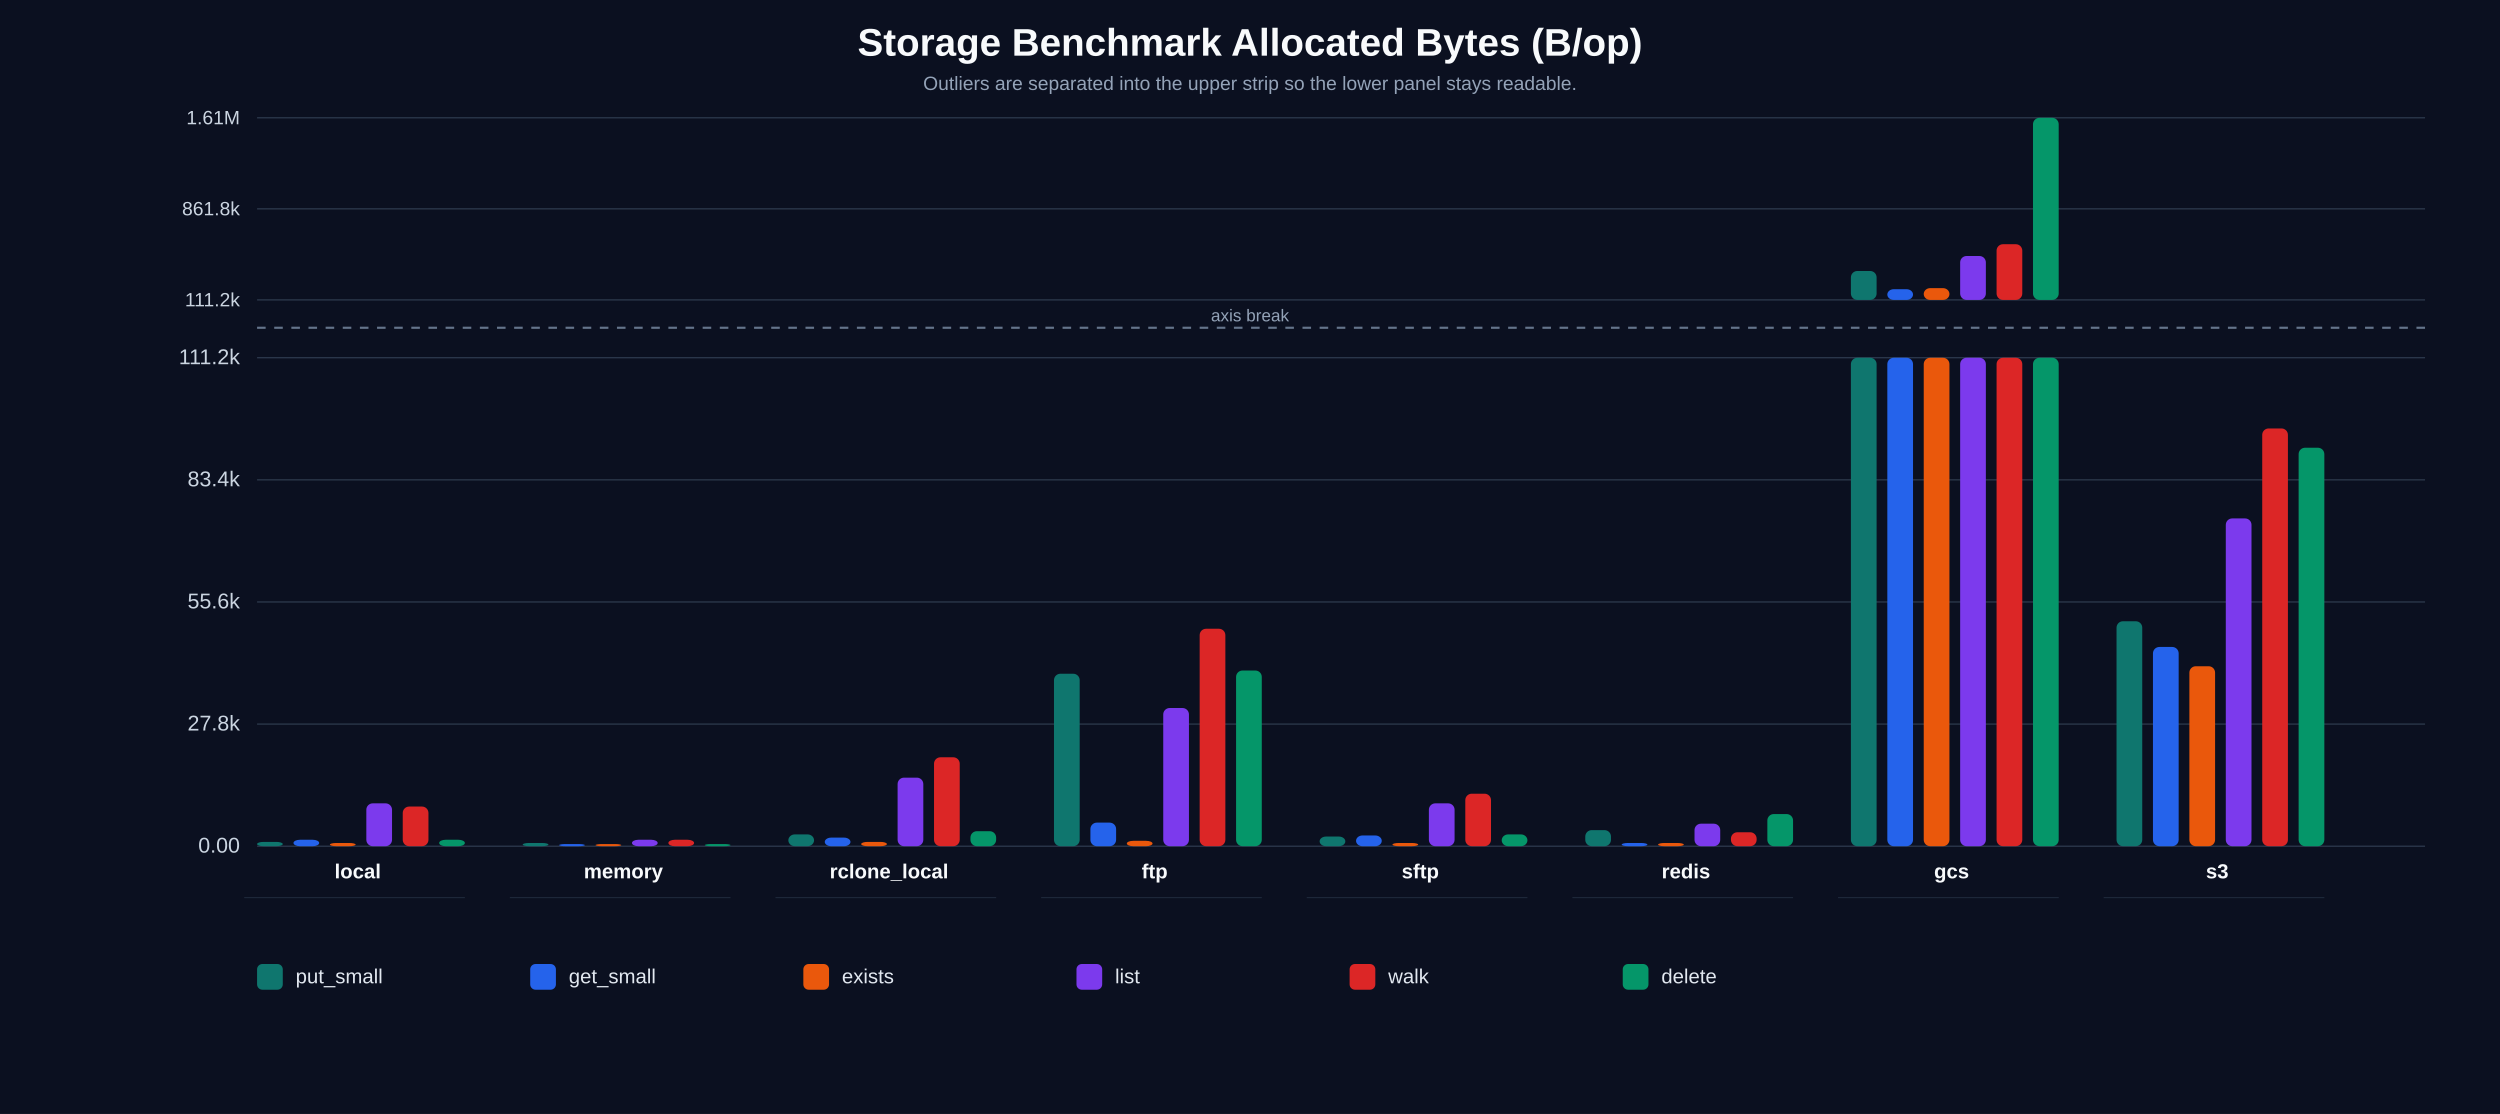
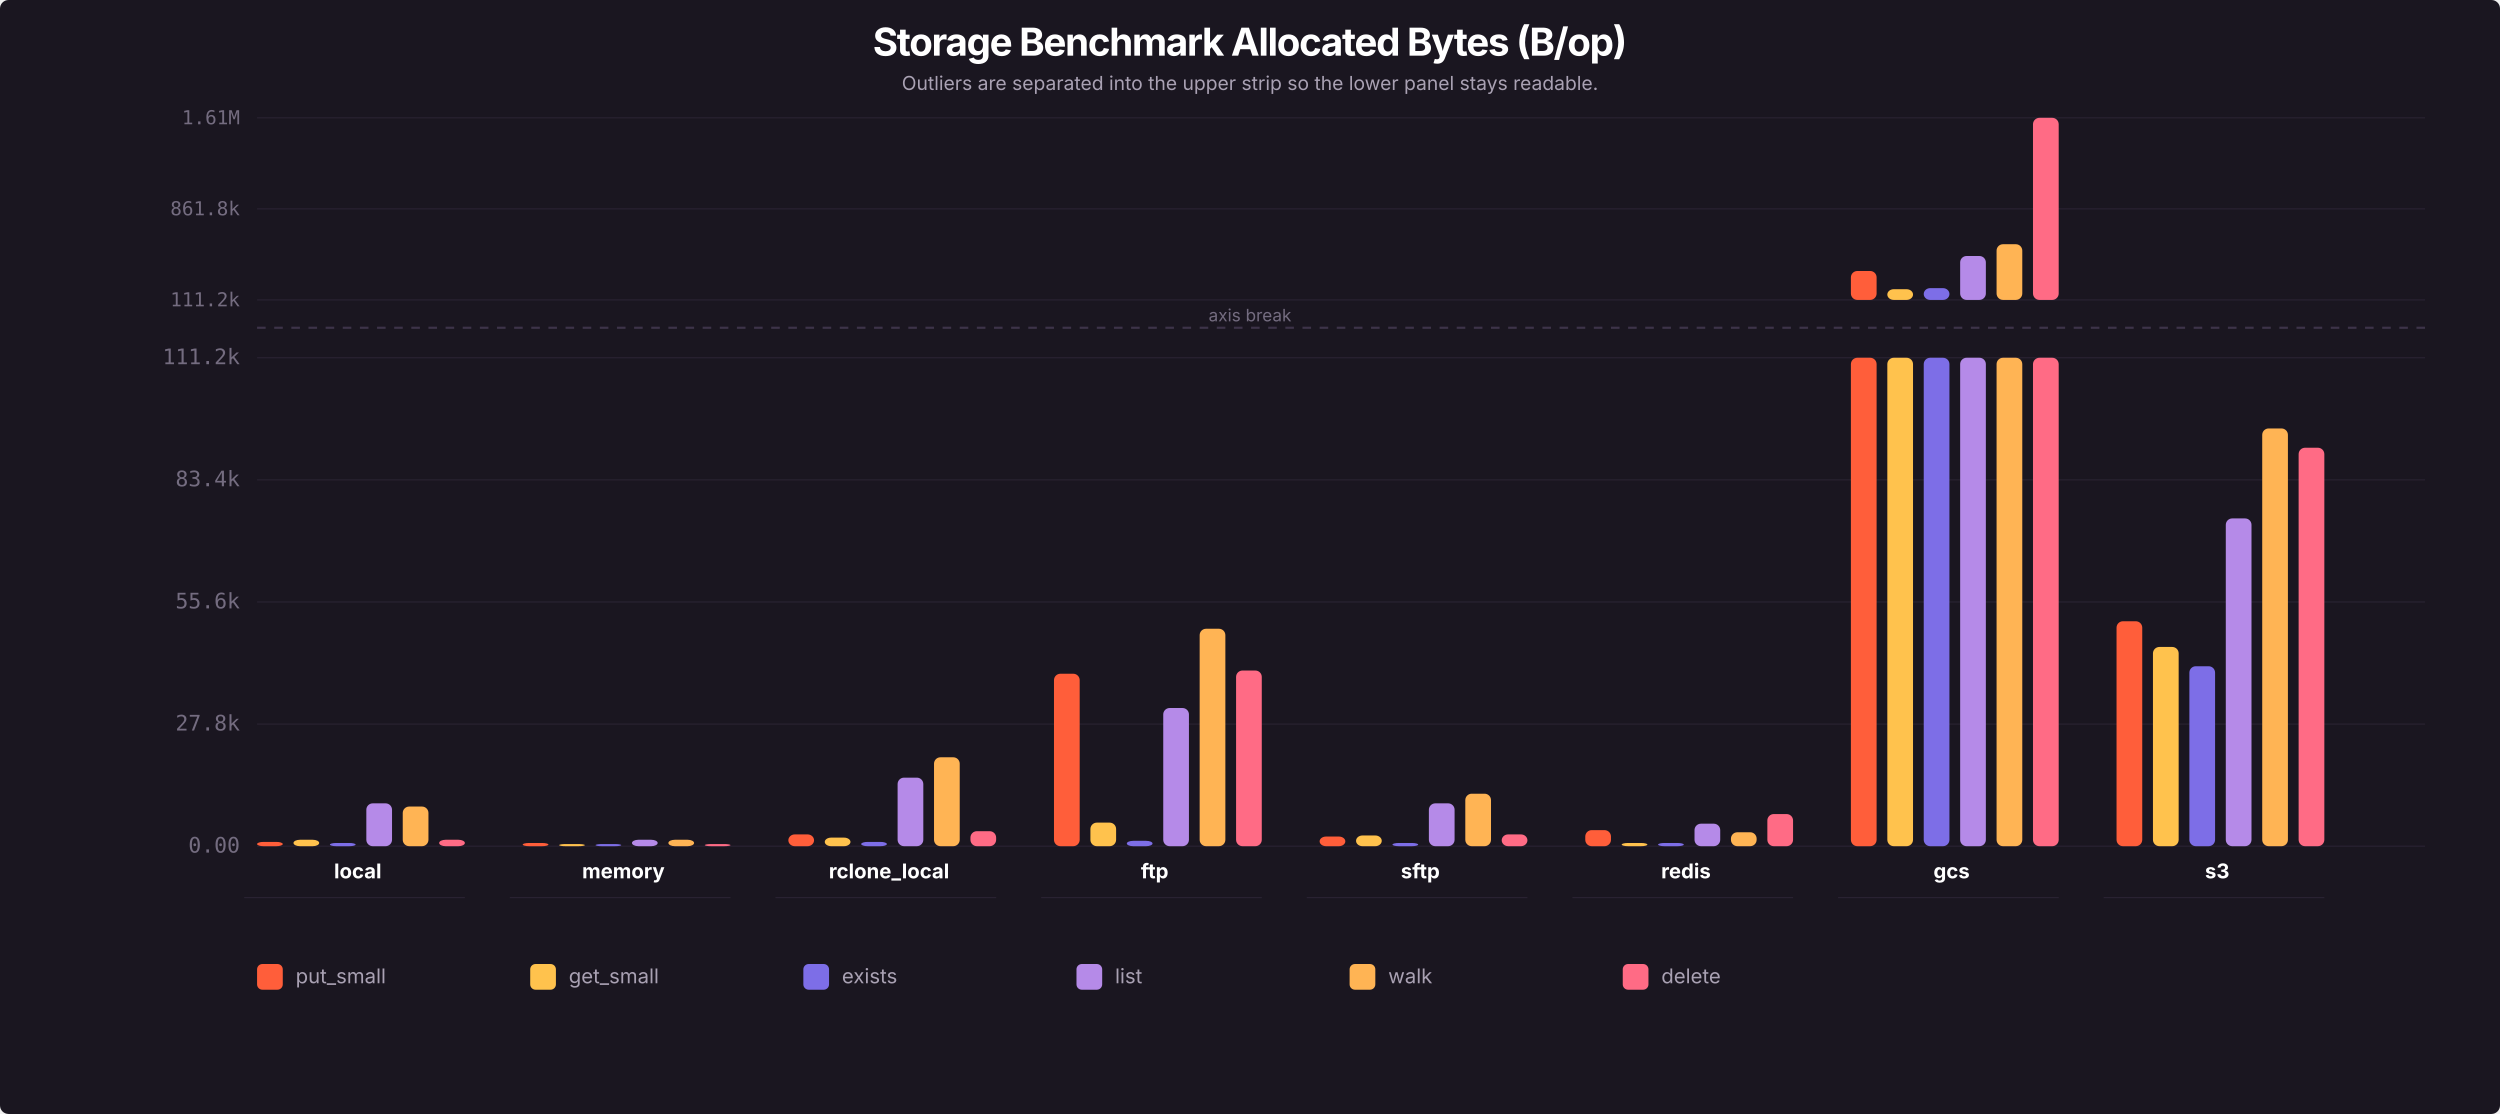
<svg xmlns="http://www.w3.org/2000/svg" width="2334" height="1040" viewBox="0 0 2334 1040">
-   <rect width="100%" height="100%" fill="#0b1020" />
-   <text x="1167" y="52" text-anchor="middle" fill="#f8fafc" font-size="36" font-family="Arial, sans-serif" font-weight="700">Storage Benchmark Allocated Bytes (B/op)</text>
-   <text x="1167" y="84" text-anchor="middle" fill="#94a3b8" font-size="18" font-family="Arial, sans-serif">Outliers are separated into the upper strip so the lower panel stays readable.</text>
-   <line x1="240" y1="110" x2="2264" y2="110" stroke="#334155" stroke-width="1" />
-   <text x="224" y="116" fill="#cbd5e1" font-size="18" text-anchor="end" font-family="Arial, sans-serif">1.61M</text>
-   <line x1="240" y1="195" x2="2264" y2="195" stroke="#334155" stroke-width="1" />
-   <text x="224" y="201" fill="#cbd5e1" font-size="18" text-anchor="end" font-family="Arial, sans-serif">861.8k</text>
-   <line x1="240" y1="280" x2="2264" y2="280" stroke="#334155" stroke-width="1" />
-   <text x="224" y="286" fill="#cbd5e1" font-size="18" text-anchor="end" font-family="Arial, sans-serif">111.2k</text>
-   <line x1="240" y1="306" x2="2264" y2="306" stroke="#64748b" stroke-width="2" stroke-dasharray="8 8" />
-   <text x="1167" y="300" text-anchor="middle" fill="#94a3b8" font-size="16" font-family="Arial, sans-serif">axis break</text>
-   <line x1="240" y1="334" x2="2264" y2="334" stroke="#334155" stroke-width="1" />
-   <text x="224" y="340" fill="#cbd5e1" font-size="20" text-anchor="end" font-family="Arial, sans-serif">111.2k</text>
-   <line x1="240" y1="448" x2="2264" y2="448" stroke="#334155" stroke-width="1" />
-   <text x="224" y="454" fill="#cbd5e1" font-size="20" text-anchor="end" font-family="Arial, sans-serif">83.4k</text>
-   <line x1="240" y1="562" x2="2264" y2="562" stroke="#334155" stroke-width="1" />
-   <text x="224" y="568" fill="#cbd5e1" font-size="20" text-anchor="end" font-family="Arial, sans-serif">55.6k</text>
-   <line x1="240" y1="676" x2="2264" y2="676" stroke="#334155" stroke-width="1" />
-   <text x="224" y="682" fill="#cbd5e1" font-size="20" text-anchor="end" font-family="Arial, sans-serif">27.8k</text>
-   <line x1="240" y1="790" x2="2264" y2="790" stroke="#334155" stroke-width="1" />
-   <text x="224" y="796" fill="#cbd5e1" font-size="20" text-anchor="end" font-family="Arial, sans-serif">0.00</text>
-   <rect x="240" y="786" width="24" height="4" rx="6" fill="#0f766e" />
-   <rect x="274" y="784" width="24" height="6" rx="6" fill="#2563eb" />
-   <rect x="308" y="787" width="24" height="3" rx="6" fill="#ea580c" />
-   <rect x="342" y="750" width="24" height="40" rx="6" fill="#7c3aed" />
-   <rect x="376" y="753" width="24" height="37" rx="6" fill="#dc2626" />
-   <rect x="410" y="784" width="24" height="6" rx="6" fill="#059669" />
-   <text x="334" y="820" fill="#f8fafc" font-size="19" text-anchor="middle" font-family="Arial, sans-serif" font-weight="700">local</text>
-   <line x1="228" y1="838" x2="434" y2="838" stroke="#1e293b" stroke-width="1" />
-   <rect x="488" y="787" width="24" height="3" rx="6" fill="#0f766e" />
-   <rect x="522" y="788" width="24" height="2" rx="6" fill="#2563eb" />
-   <rect x="556" y="788" width="24" height="2" rx="6" fill="#ea580c" />
-   <rect x="590" y="784" width="24" height="6" rx="6" fill="#7c3aed" />
-   <rect x="624" y="784" width="24" height="6" rx="6" fill="#dc2626" />
-   <rect x="658" y="788" width="24" height="2" rx="6" fill="#059669" />
-   <text x="582" y="820" fill="#f8fafc" font-size="19" text-anchor="middle" font-family="Arial, sans-serif" font-weight="700">memory</text>
-   <line x1="476" y1="838" x2="682" y2="838" stroke="#1e293b" stroke-width="1" />
-   <rect x="736" y="779" width="24" height="11" rx="6" fill="#0f766e" />
-   <rect x="770" y="782" width="24" height="8" rx="6" fill="#2563eb" />
-   <rect x="804" y="786" width="24" height="4" rx="6" fill="#ea580c" />
-   <rect x="838" y="726" width="24" height="64" rx="6" fill="#7c3aed" />
-   <rect x="872" y="707" width="24" height="83" rx="6" fill="#dc2626" />
-   <rect x="906" y="776" width="24" height="14" rx="6" fill="#059669" />
-   <text x="830" y="820" fill="#f8fafc" font-size="19" text-anchor="middle" font-family="Arial, sans-serif" font-weight="700">rclone_local</text>
-   <line x1="724" y1="838" x2="930" y2="838" stroke="#1e293b" stroke-width="1" />
-   <rect x="984" y="629" width="24" height="161" rx="6" fill="#0f766e" />
-   <rect x="1018" y="768" width="24" height="22" rx="6" fill="#2563eb" />
-   <rect x="1052" y="785" width="24" height="5" rx="6" fill="#ea580c" />
-   <rect x="1086" y="661" width="24" height="129" rx="6" fill="#7c3aed" />
-   <rect x="1120" y="587" width="24" height="203" rx="6" fill="#dc2626" />
-   <rect x="1154" y="626" width="24" height="164" rx="6" fill="#059669" />
-   <text x="1078" y="820" fill="#f8fafc" font-size="19" text-anchor="middle" font-family="Arial, sans-serif" font-weight="700">ftp</text>
-   <line x1="972" y1="838" x2="1178" y2="838" stroke="#1e293b" stroke-width="1" />
-   <rect x="1232" y="781" width="24" height="9" rx="6" fill="#0f766e" />
-   <rect x="1266" y="780" width="24" height="10" rx="6" fill="#2563eb" />
-   <rect x="1300" y="787" width="24" height="3" rx="6" fill="#ea580c" />
-   <rect x="1334" y="750" width="24" height="40" rx="6" fill="#7c3aed" />
-   <rect x="1368" y="741" width="24" height="49" rx="6" fill="#dc2626" />
-   <rect x="1402" y="779" width="24" height="11" rx="6" fill="#059669" />
-   <text x="1326" y="820" fill="#f8fafc" font-size="19" text-anchor="middle" font-family="Arial, sans-serif" font-weight="700">sftp</text>
-   <line x1="1220" y1="838" x2="1426" y2="838" stroke="#1e293b" stroke-width="1" />
-   <rect x="1480" y="775" width="24" height="15" rx="6" fill="#0f766e" />
-   <rect x="1514" y="787" width="24" height="3" rx="6" fill="#2563eb" />
-   <rect x="1548" y="787" width="24" height="3" rx="6" fill="#ea580c" />
-   <rect x="1582" y="769" width="24" height="21" rx="6" fill="#7c3aed" />
-   <rect x="1616" y="777" width="24" height="13" rx="6" fill="#dc2626" />
-   <rect x="1650" y="760" width="24" height="30" rx="6" fill="#059669" />
-   <text x="1574" y="820" fill="#f8fafc" font-size="19" text-anchor="middle" font-family="Arial, sans-serif" font-weight="700">redis</text>
-   <line x1="1468" y1="838" x2="1674" y2="838" stroke="#1e293b" stroke-width="1" />
-   <rect x="1728" y="334" width="24" height="456" rx="6" fill="#0f766e" />
-   <rect x="1728" y="253" width="24" height="27" rx="6" fill="#0f766e" />
-   <rect x="1762" y="334" width="24" height="456" rx="6" fill="#2563eb" />
-   <rect x="1762" y="270" width="24" height="10" rx="6" fill="#2563eb" />
-   <rect x="1796" y="334" width="24" height="456" rx="6" fill="#ea580c" />
-   <rect x="1796" y="269" width="24" height="11" rx="6" fill="#ea580c" />
-   <rect x="1830" y="334" width="24" height="456" rx="6" fill="#7c3aed" />
-   <rect x="1830" y="239" width="24" height="41" rx="6" fill="#7c3aed" />
-   <rect x="1864" y="334" width="24" height="456" rx="6" fill="#dc2626" />
-   <rect x="1864" y="228" width="24" height="52" rx="6" fill="#dc2626" />
-   <rect x="1898" y="334" width="24" height="456" rx="6" fill="#059669" />
-   <rect x="1898" y="110" width="24" height="170" rx="6" fill="#059669" />
-   <text x="1822" y="820" fill="#f8fafc" font-size="19" text-anchor="middle" font-family="Arial, sans-serif" font-weight="700">gcs</text>
-   <line x1="1716" y1="838" x2="1922" y2="838" stroke="#1e293b" stroke-width="1" />
-   <rect x="1976" y="580" width="24" height="210" rx="6" fill="#0f766e" />
-   <rect x="2010" y="604" width="24" height="186" rx="6" fill="#2563eb" />
-   <rect x="2044" y="622" width="24" height="168" rx="6" fill="#ea580c" />
-   <rect x="2078" y="484" width="24" height="306" rx="6" fill="#7c3aed" />
-   <rect x="2112" y="400" width="24" height="390" rx="6" fill="#dc2626" />
-   <rect x="2146" y="418" width="24" height="372" rx="6" fill="#059669" />
-   <text x="2070" y="820" fill="#f8fafc" font-size="19" text-anchor="middle" font-family="Arial, sans-serif" font-weight="700">s3</text>
-   <line x1="1964" y1="838" x2="2170" y2="838" stroke="#1e293b" stroke-width="1" />
-   <rect x="240" y="900" width="24" height="24" rx="5" fill="#0f766e" />
-   <text x="276" y="918" fill="#e2e8f0" font-size="19" font-family="Arial, sans-serif">put_small</text>
-   <rect x="495" y="900" width="24" height="24" rx="5" fill="#2563eb" />
-   <text x="531" y="918" fill="#e2e8f0" font-size="19" font-family="Arial, sans-serif">get_small</text>
-   <rect x="750" y="900" width="24" height="24" rx="5" fill="#ea580c" />
-   <text x="786" y="918" fill="#e2e8f0" font-size="19" font-family="Arial, sans-serif">exists</text>
-   <rect x="1005" y="900" width="24" height="24" rx="5" fill="#7c3aed" />
-   <text x="1041" y="918" fill="#e2e8f0" font-size="19" font-family="Arial, sans-serif">list</text>
-   <rect x="1260" y="900" width="24" height="24" rx="5" fill="#dc2626" />
-   <text x="1296" y="918" fill="#e2e8f0" font-size="19" font-family="Arial, sans-serif">walk</text>
-   <rect x="1515" y="900" width="24" height="24" rx="5" fill="#059669" />
-   <text x="1551" y="918" fill="#e2e8f0" font-size="19" font-family="Arial, sans-serif">delete</text>
+   <rect width="100%" height="100%" rx="8" fill="#1A1620" />
+   <text x="1167" y="52" text-anchor="middle" fill="#FFFFFF" font-size="36" font-family="Space Grotesk, Inter, system-ui, sans-serif" font-weight="700" letter-spacing="-1.2">Storage Benchmark Allocated Bytes (B/op)</text>
+   <text x="1167" y="84" text-anchor="middle" fill="#A9A1B3" font-size="18" font-family="Inter, system-ui, sans-serif">Outliers are separated into the upper strip so the lower panel stays readable.</text>
+   <line x1="240" y1="110" x2="2264" y2="110" stroke="#2A2333" stroke-width="1" />
+   <text x="224" y="116" fill="#746C80" font-size="18" text-anchor="end" font-family="JetBrains Mono, ui-monospace, monospace">1.61M</text>
+   <line x1="240" y1="195" x2="2264" y2="195" stroke="#2A2333" stroke-width="1" />
+   <text x="224" y="201" fill="#746C80" font-size="18" text-anchor="end" font-family="JetBrains Mono, ui-monospace, monospace">861.8k</text>
+   <line x1="240" y1="280" x2="2264" y2="280" stroke="#2A2333" stroke-width="1" />
+   <text x="224" y="286" fill="#746C80" font-size="18" text-anchor="end" font-family="JetBrains Mono, ui-monospace, monospace">111.2k</text>
+   <line x1="240" y1="306" x2="2264" y2="306" stroke="#3D3349" stroke-width="2" stroke-dasharray="8 8" />
+   <text x="1167" y="300" text-anchor="middle" fill="#746C80" font-size="16" font-family="Inter, system-ui, sans-serif">axis break</text>
+   <line x1="240" y1="334" x2="2264" y2="334" stroke="#2A2333" stroke-width="1" />
+   <text x="224" y="340" fill="#746C80" font-size="20" text-anchor="end" font-family="JetBrains Mono, ui-monospace, monospace">111.2k</text>
+   <line x1="240" y1="448" x2="2264" y2="448" stroke="#2A2333" stroke-width="1" />
+   <text x="224" y="454" fill="#746C80" font-size="20" text-anchor="end" font-family="JetBrains Mono, ui-monospace, monospace">83.4k</text>
+   <line x1="240" y1="562" x2="2264" y2="562" stroke="#2A2333" stroke-width="1" />
+   <text x="224" y="568" fill="#746C80" font-size="20" text-anchor="end" font-family="JetBrains Mono, ui-monospace, monospace">55.6k</text>
+   <line x1="240" y1="676" x2="2264" y2="676" stroke="#2A2333" stroke-width="1" />
+   <text x="224" y="682" fill="#746C80" font-size="20" text-anchor="end" font-family="JetBrains Mono, ui-monospace, monospace">27.8k</text>
+   <line x1="240" y1="790" x2="2264" y2="790" stroke="#2A2333" stroke-width="1" />
+   <text x="224" y="796" fill="#746C80" font-size="20" text-anchor="end" font-family="JetBrains Mono, ui-monospace, monospace">0.00</text>
+   <rect x="240" y="786" width="24" height="4" rx="6" fill="#FF5E3A" />
+   <rect x="274" y="784" width="24" height="6" rx="6" fill="#FFC24D" />
+   <rect x="308" y="787" width="24" height="3" rx="6" fill="#7D6EE7" />
+   <rect x="342" y="750" width="24" height="40" rx="6" fill="#B58AE8" />
+   <rect x="376" y="753" width="24" height="37" rx="6" fill="#FFB454" />
+   <rect x="410" y="784" width="24" height="6" rx="6" fill="#FF6B85" />
+   <text x="334" y="820" fill="#FFFFFF" font-size="19" text-anchor="middle" font-family="Inter, system-ui, sans-serif" font-weight="700">local</text>
+   <line x1="228" y1="838" x2="434" y2="838" stroke="#2A2333" stroke-width="1" />
+   <rect x="488" y="787" width="24" height="3" rx="6" fill="#FF5E3A" />
+   <rect x="522" y="788" width="24" height="2" rx="6" fill="#FFC24D" />
+   <rect x="556" y="788" width="24" height="2" rx="6" fill="#7D6EE7" />
+   <rect x="590" y="784" width="24" height="6" rx="6" fill="#B58AE8" />
+   <rect x="624" y="784" width="24" height="6" rx="6" fill="#FFB454" />
+   <rect x="658" y="788" width="24" height="2" rx="6" fill="#FF6B85" />
+   <text x="582" y="820" fill="#FFFFFF" font-size="19" text-anchor="middle" font-family="Inter, system-ui, sans-serif" font-weight="700">memory</text>
+   <line x1="476" y1="838" x2="682" y2="838" stroke="#2A2333" stroke-width="1" />
+   <rect x="736" y="779" width="24" height="11" rx="6" fill="#FF5E3A" />
+   <rect x="770" y="782" width="24" height="8" rx="6" fill="#FFC24D" />
+   <rect x="804" y="786" width="24" height="4" rx="6" fill="#7D6EE7" />
+   <rect x="838" y="726" width="24" height="64" rx="6" fill="#B58AE8" />
+   <rect x="872" y="707" width="24" height="83" rx="6" fill="#FFB454" />
+   <rect x="906" y="776" width="24" height="14" rx="6" fill="#FF6B85" />
+   <text x="830" y="820" fill="#FFFFFF" font-size="19" text-anchor="middle" font-family="Inter, system-ui, sans-serif" font-weight="700">rclone_local</text>
+   <line x1="724" y1="838" x2="930" y2="838" stroke="#2A2333" stroke-width="1" />
+   <rect x="984" y="629" width="24" height="161" rx="6" fill="#FF5E3A" />
+   <rect x="1018" y="768" width="24" height="22" rx="6" fill="#FFC24D" />
+   <rect x="1052" y="785" width="24" height="5" rx="6" fill="#7D6EE7" />
+   <rect x="1086" y="661" width="24" height="129" rx="6" fill="#B58AE8" />
+   <rect x="1120" y="587" width="24" height="203" rx="6" fill="#FFB454" />
+   <rect x="1154" y="626" width="24" height="164" rx="6" fill="#FF6B85" />
+   <text x="1078" y="820" fill="#FFFFFF" font-size="19" text-anchor="middle" font-family="Inter, system-ui, sans-serif" font-weight="700">ftp</text>
+   <line x1="972" y1="838" x2="1178" y2="838" stroke="#2A2333" stroke-width="1" />
+   <rect x="1232" y="781" width="24" height="9" rx="6" fill="#FF5E3A" />
+   <rect x="1266" y="780" width="24" height="10" rx="6" fill="#FFC24D" />
+   <rect x="1300" y="787" width="24" height="3" rx="6" fill="#7D6EE7" />
+   <rect x="1334" y="750" width="24" height="40" rx="6" fill="#B58AE8" />
+   <rect x="1368" y="741" width="24" height="49" rx="6" fill="#FFB454" />
+   <rect x="1402" y="779" width="24" height="11" rx="6" fill="#FF6B85" />
+   <text x="1326" y="820" fill="#FFFFFF" font-size="19" text-anchor="middle" font-family="Inter, system-ui, sans-serif" font-weight="700">sftp</text>
+   <line x1="1220" y1="838" x2="1426" y2="838" stroke="#2A2333" stroke-width="1" />
+   <rect x="1480" y="775" width="24" height="15" rx="6" fill="#FF5E3A" />
+   <rect x="1514" y="787" width="24" height="3" rx="6" fill="#FFC24D" />
+   <rect x="1548" y="787" width="24" height="3" rx="6" fill="#7D6EE7" />
+   <rect x="1582" y="769" width="24" height="21" rx="6" fill="#B58AE8" />
+   <rect x="1616" y="777" width="24" height="13" rx="6" fill="#FFB454" />
+   <rect x="1650" y="760" width="24" height="30" rx="6" fill="#FF6B85" />
+   <text x="1574" y="820" fill="#FFFFFF" font-size="19" text-anchor="middle" font-family="Inter, system-ui, sans-serif" font-weight="700">redis</text>
+   <line x1="1468" y1="838" x2="1674" y2="838" stroke="#2A2333" stroke-width="1" />
+   <rect x="1728" y="334" width="24" height="456" rx="6" fill="#FF5E3A" />
+   <rect x="1728" y="253" width="24" height="27" rx="6" fill="#FF5E3A" />
+   <rect x="1762" y="334" width="24" height="456" rx="6" fill="#FFC24D" />
+   <rect x="1762" y="270" width="24" height="10" rx="6" fill="#FFC24D" />
+   <rect x="1796" y="334" width="24" height="456" rx="6" fill="#7D6EE7" />
+   <rect x="1796" y="269" width="24" height="11" rx="6" fill="#7D6EE7" />
+   <rect x="1830" y="334" width="24" height="456" rx="6" fill="#B58AE8" />
+   <rect x="1830" y="239" width="24" height="41" rx="6" fill="#B58AE8" />
+   <rect x="1864" y="334" width="24" height="456" rx="6" fill="#FFB454" />
+   <rect x="1864" y="228" width="24" height="52" rx="6" fill="#FFB454" />
+   <rect x="1898" y="334" width="24" height="456" rx="6" fill="#FF6B85" />
+   <rect x="1898" y="110" width="24" height="170" rx="6" fill="#FF6B85" />
+   <text x="1822" y="820" fill="#FFFFFF" font-size="19" text-anchor="middle" font-family="Inter, system-ui, sans-serif" font-weight="700">gcs</text>
+   <line x1="1716" y1="838" x2="1922" y2="838" stroke="#2A2333" stroke-width="1" />
+   <rect x="1976" y="580" width="24" height="210" rx="6" fill="#FF5E3A" />
+   <rect x="2010" y="604" width="24" height="186" rx="6" fill="#FFC24D" />
+   <rect x="2044" y="622" width="24" height="168" rx="6" fill="#7D6EE7" />
+   <rect x="2078" y="484" width="24" height="306" rx="6" fill="#B58AE8" />
+   <rect x="2112" y="400" width="24" height="390" rx="6" fill="#FFB454" />
+   <rect x="2146" y="418" width="24" height="372" rx="6" fill="#FF6B85" />
+   <text x="2070" y="820" fill="#FFFFFF" font-size="19" text-anchor="middle" font-family="Inter, system-ui, sans-serif" font-weight="700">s3</text>
+   <line x1="1964" y1="838" x2="2170" y2="838" stroke="#2A2333" stroke-width="1" />
+   <rect x="240" y="900" width="24" height="24" rx="5" fill="#FF5E3A" />
+   <text x="276" y="918" fill="#A9A1B3" font-size="19" font-family="Inter, system-ui, sans-serif">put_small</text>
+   <rect x="495" y="900" width="24" height="24" rx="5" fill="#FFC24D" />
+   <text x="531" y="918" fill="#A9A1B3" font-size="19" font-family="Inter, system-ui, sans-serif">get_small</text>
+   <rect x="750" y="900" width="24" height="24" rx="5" fill="#7D6EE7" />
+   <text x="786" y="918" fill="#A9A1B3" font-size="19" font-family="Inter, system-ui, sans-serif">exists</text>
+   <rect x="1005" y="900" width="24" height="24" rx="5" fill="#B58AE8" />
+   <text x="1041" y="918" fill="#A9A1B3" font-size="19" font-family="Inter, system-ui, sans-serif">list</text>
+   <rect x="1260" y="900" width="24" height="24" rx="5" fill="#FFB454" />
+   <text x="1296" y="918" fill="#A9A1B3" font-size="19" font-family="Inter, system-ui, sans-serif">walk</text>
+   <rect x="1515" y="900" width="24" height="24" rx="5" fill="#FF6B85" />
+   <text x="1551" y="918" fill="#A9A1B3" font-size="19" font-family="Inter, system-ui, sans-serif">delete</text>
</svg>
